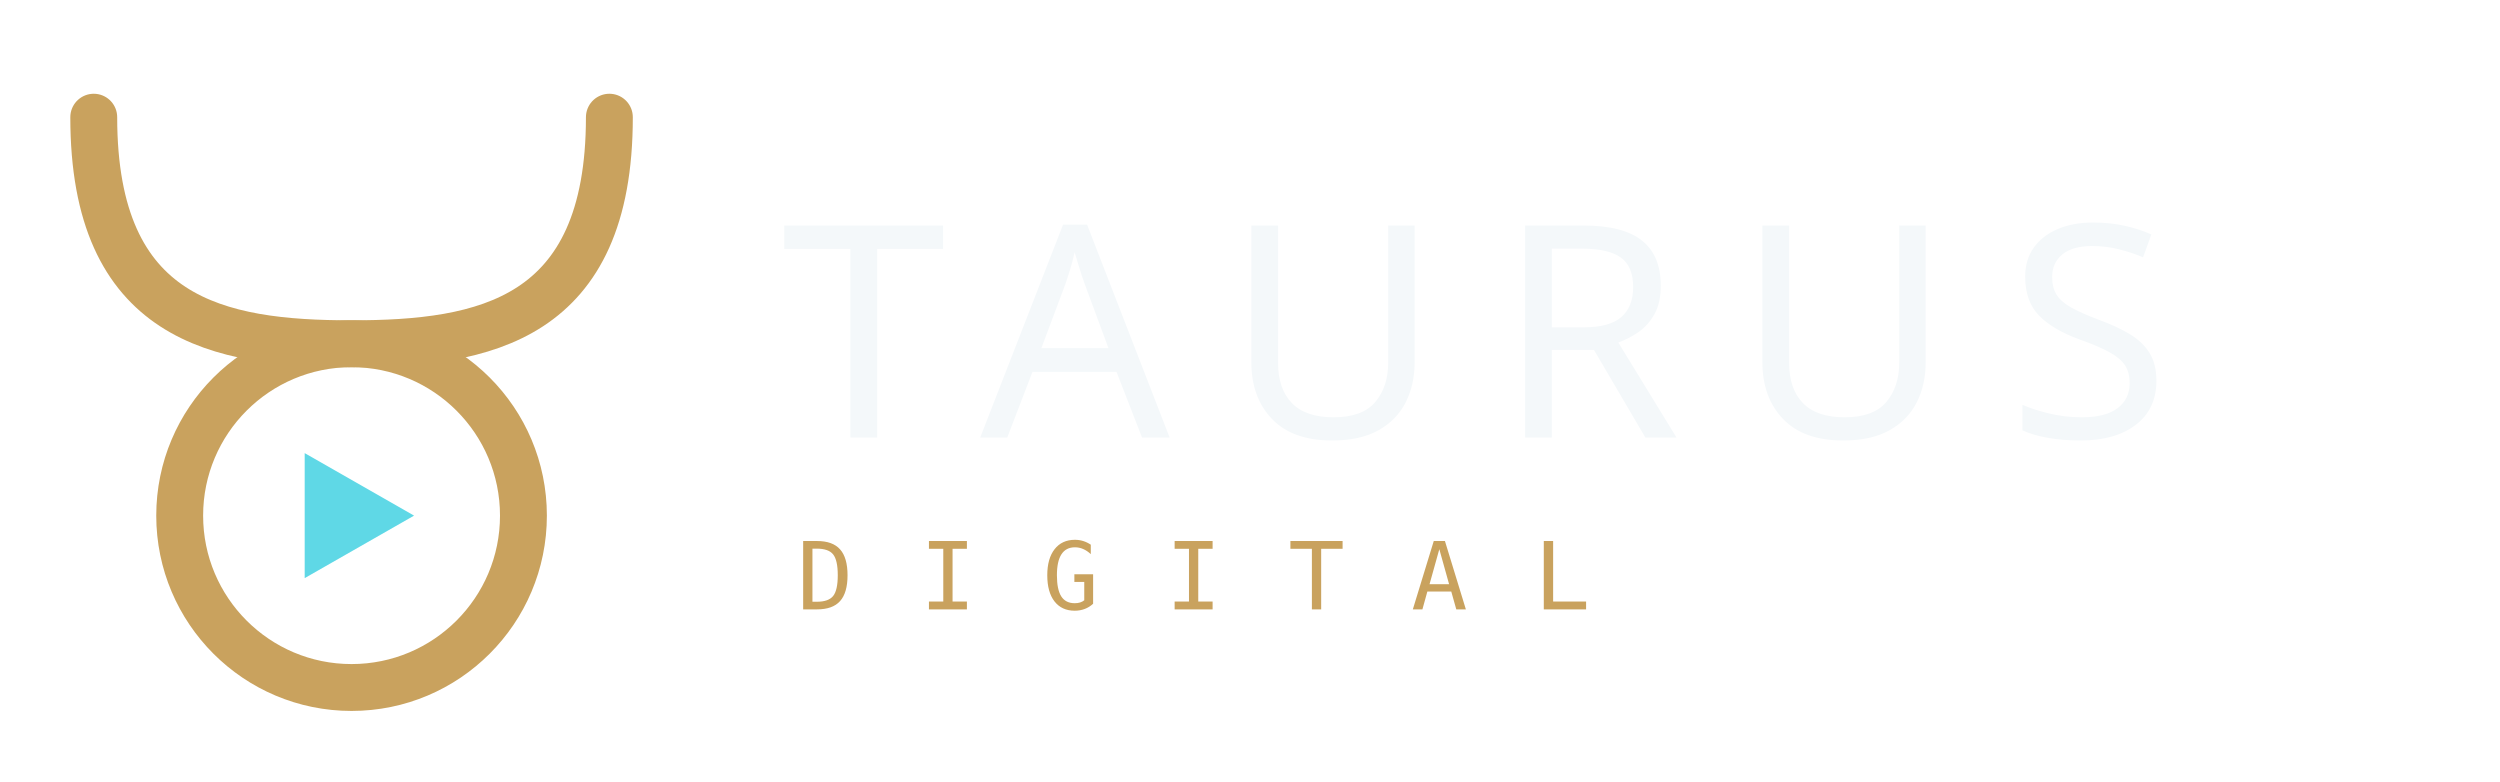
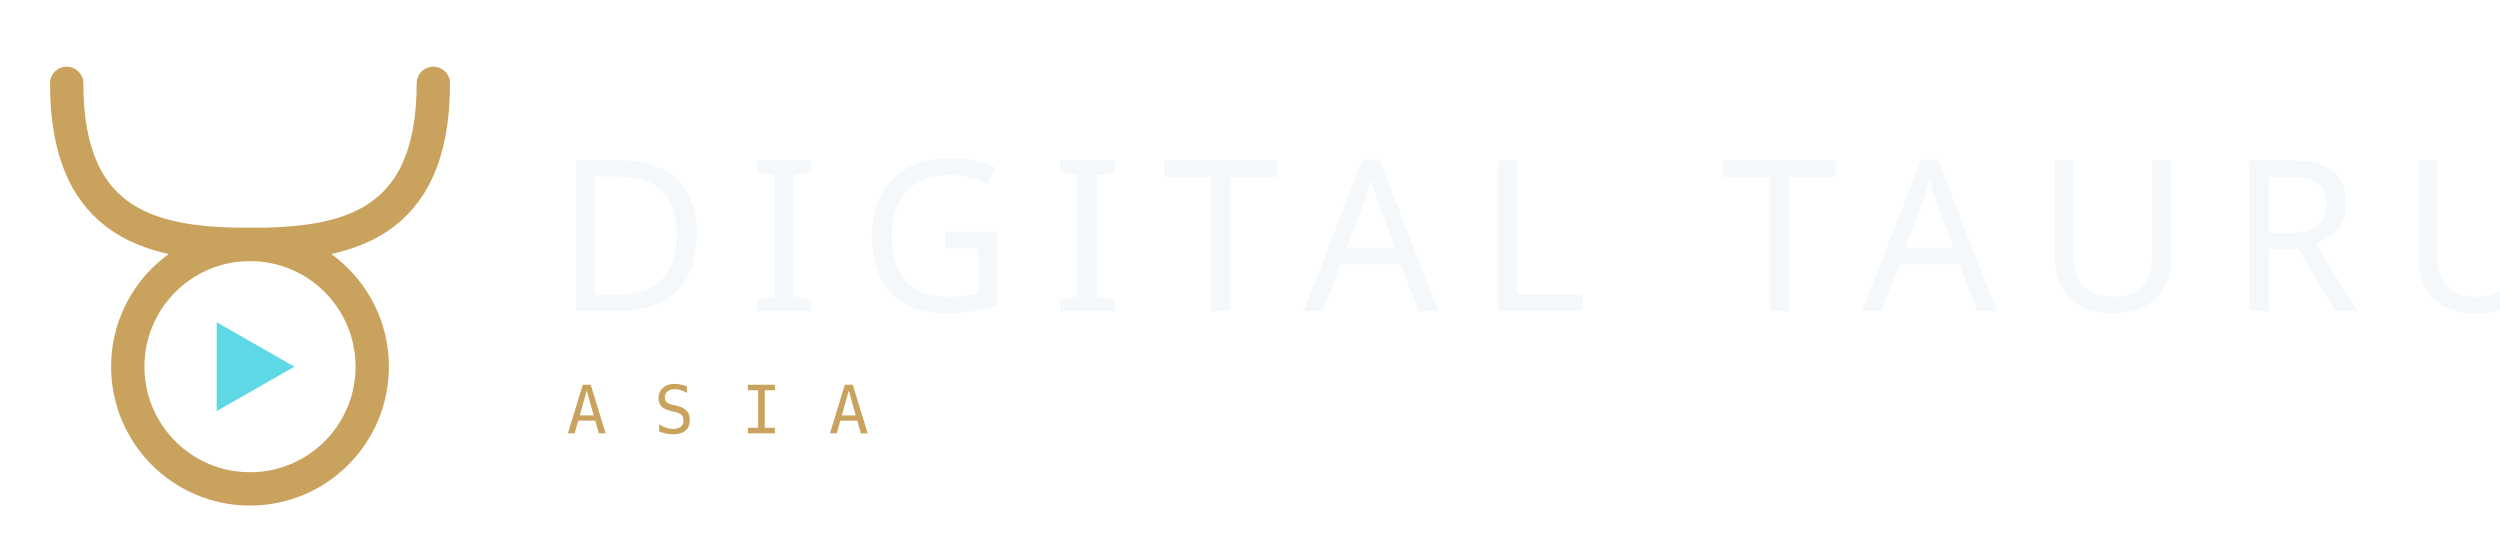
- <svg xmlns="http://www.w3.org/2000/svg" viewBox="0 0 640 200">
+ <svg xmlns="http://www.w3.org/2000/svg" viewBox="0 0 900 200">
  <g transform="translate(-10,0)">
    <circle cx="100" cy="132" r="44" fill="none" stroke="#c9a25e" stroke-width="12" />
    <path d="M34,30 C34,82 66,88 100,88 C134,88 166,82 166,30" fill="none" stroke="#c9a25e" stroke-width="12" stroke-linecap="round" />
    <polygon points="88,116 88,148 116,132" fill="#5fd8e6" />
  </g>
-   <text x="200" y="112" font-family="Oswald, 'Arial Narrow', sans-serif" font-weight="500" font-size="76" letter-spacing="14" fill="#f4f8fa">TAURUS</text>
-   <text x="204" y="156" font-family="'IBM Plex Mono', Menlo, monospace" font-size="24" letter-spacing="17" fill="#c9a25e">DIGITAL</text>
+   <text x="200" y="112" font-family="Oswald, 'Arial Narrow', sans-serif" font-weight="500" font-size="76" letter-spacing="14" fill="#f4f8fa">DIGITAL TAURUS</text>
+   <text x="204" y="156" font-family="'IBM Plex Mono', Menlo, monospace" font-size="24" letter-spacing="17" fill="#c9a25e">ASIA</text>
</svg>
